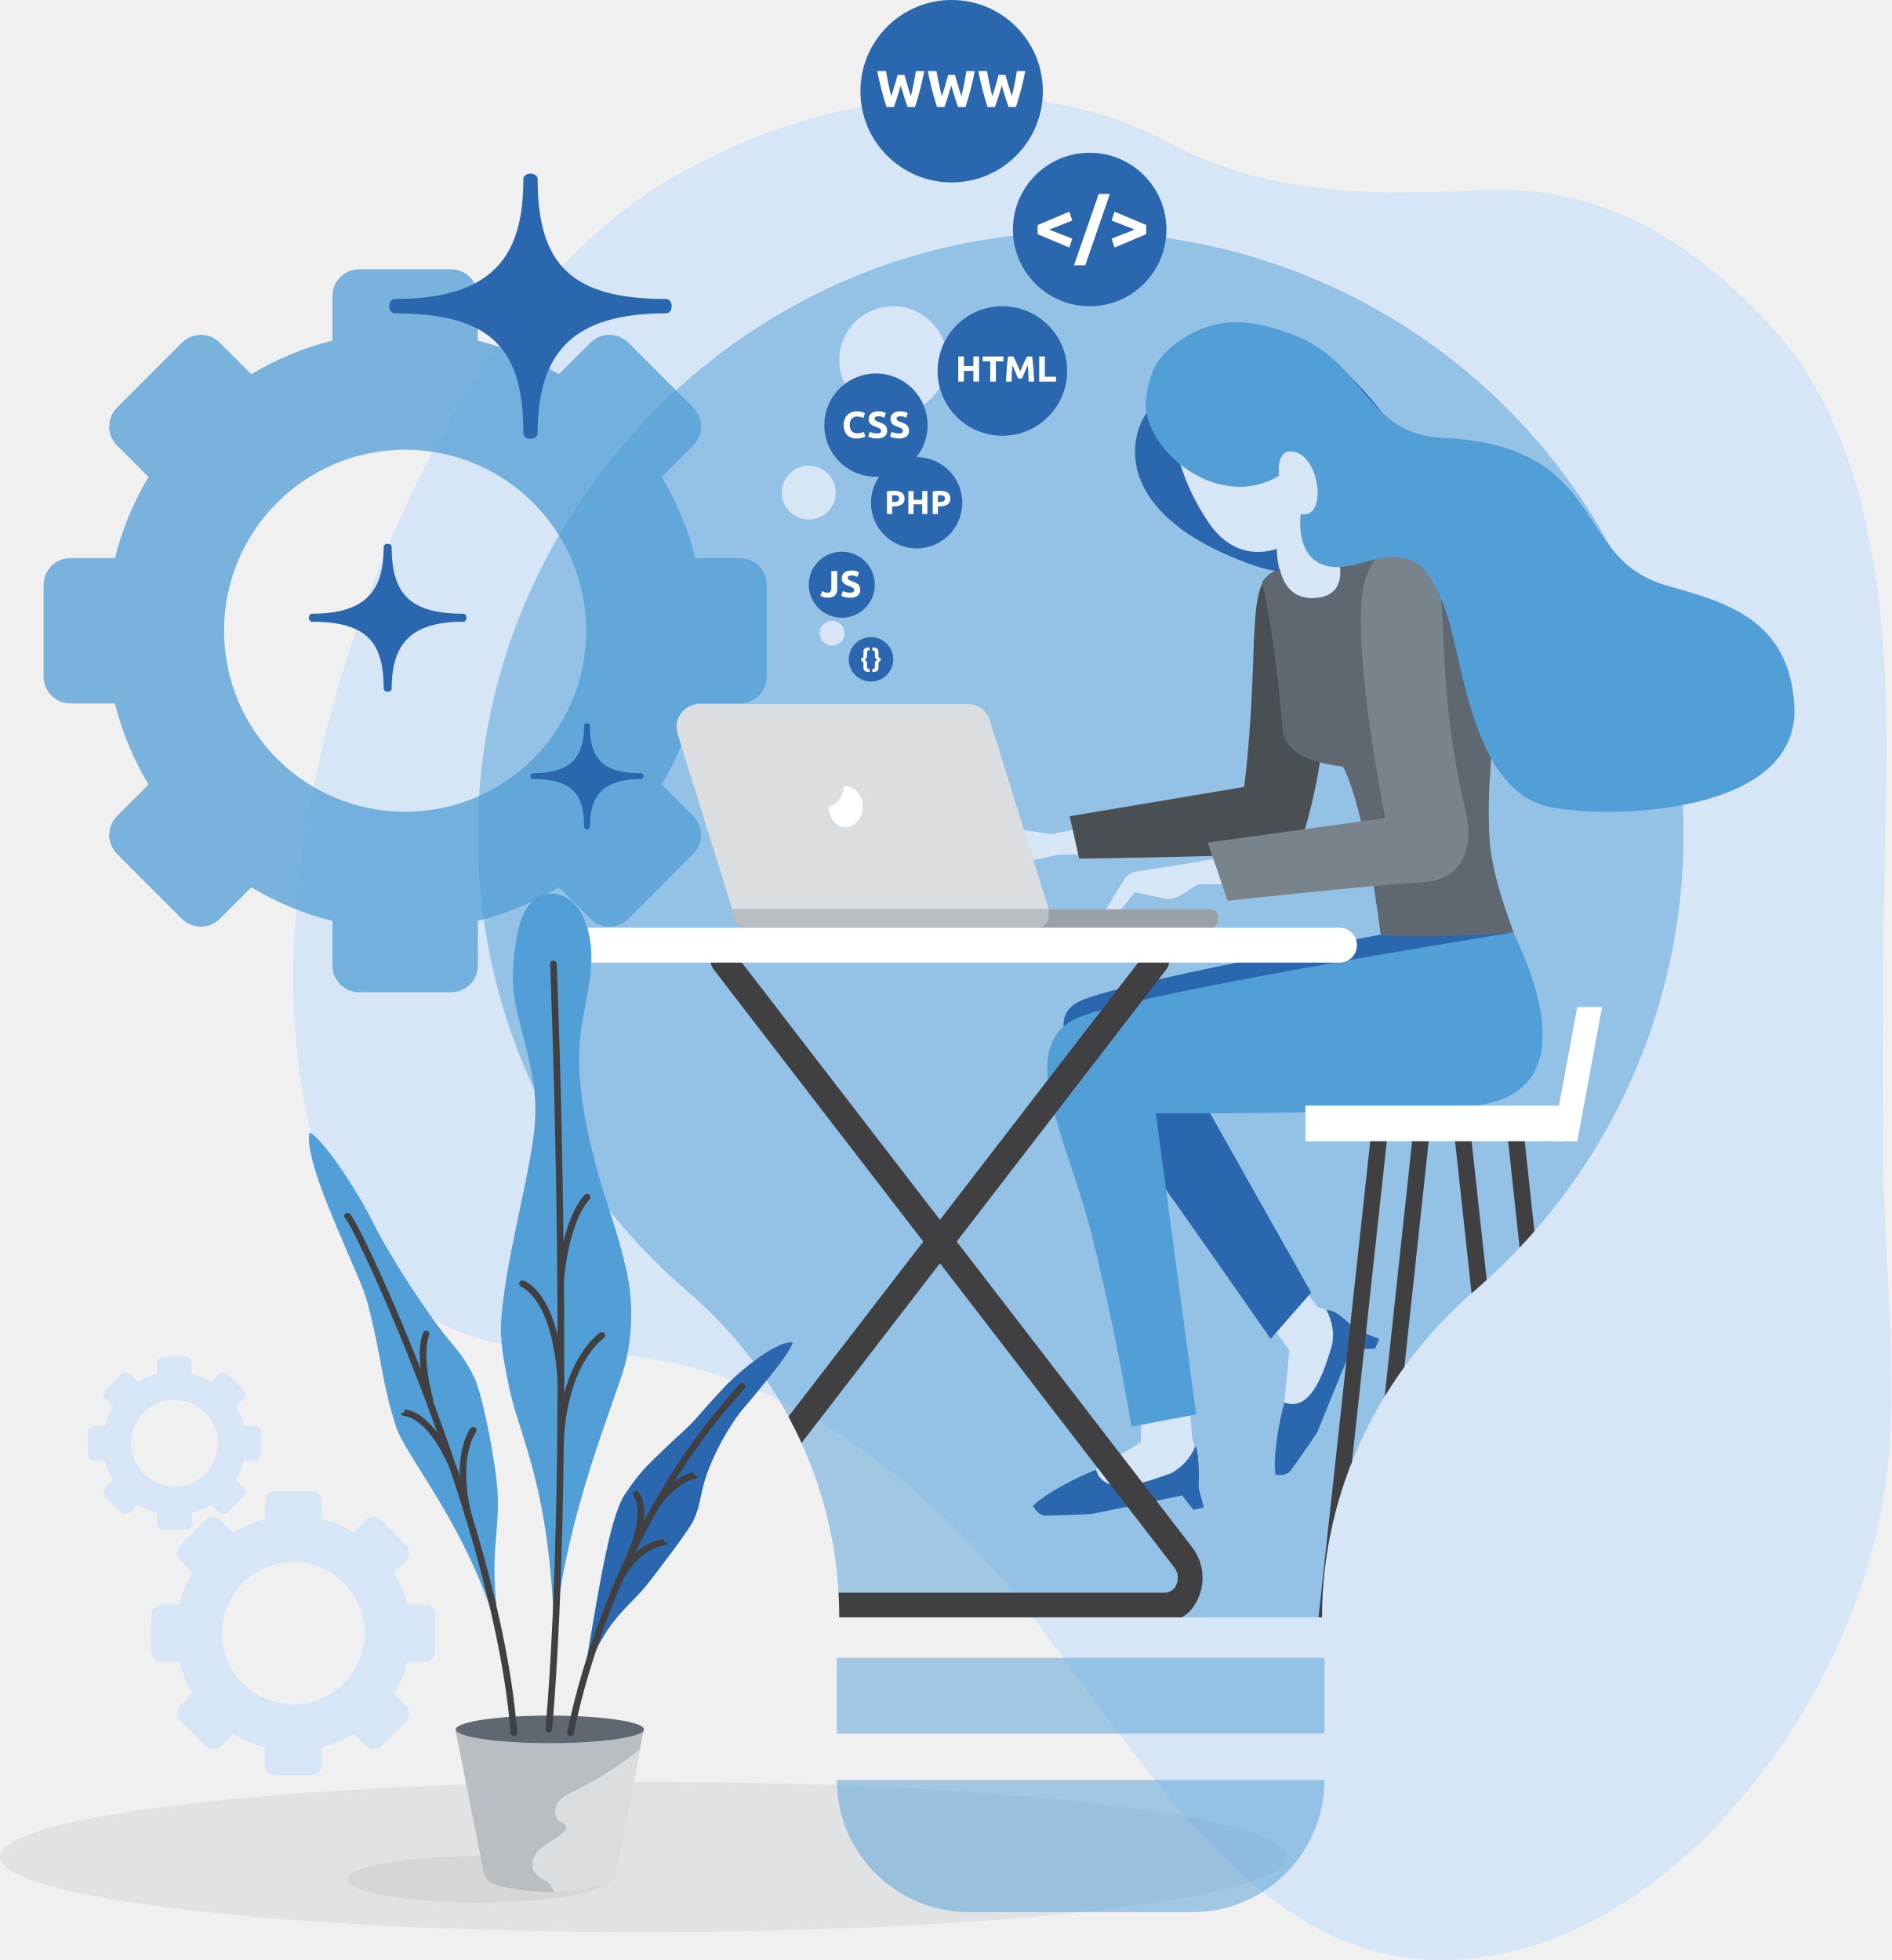
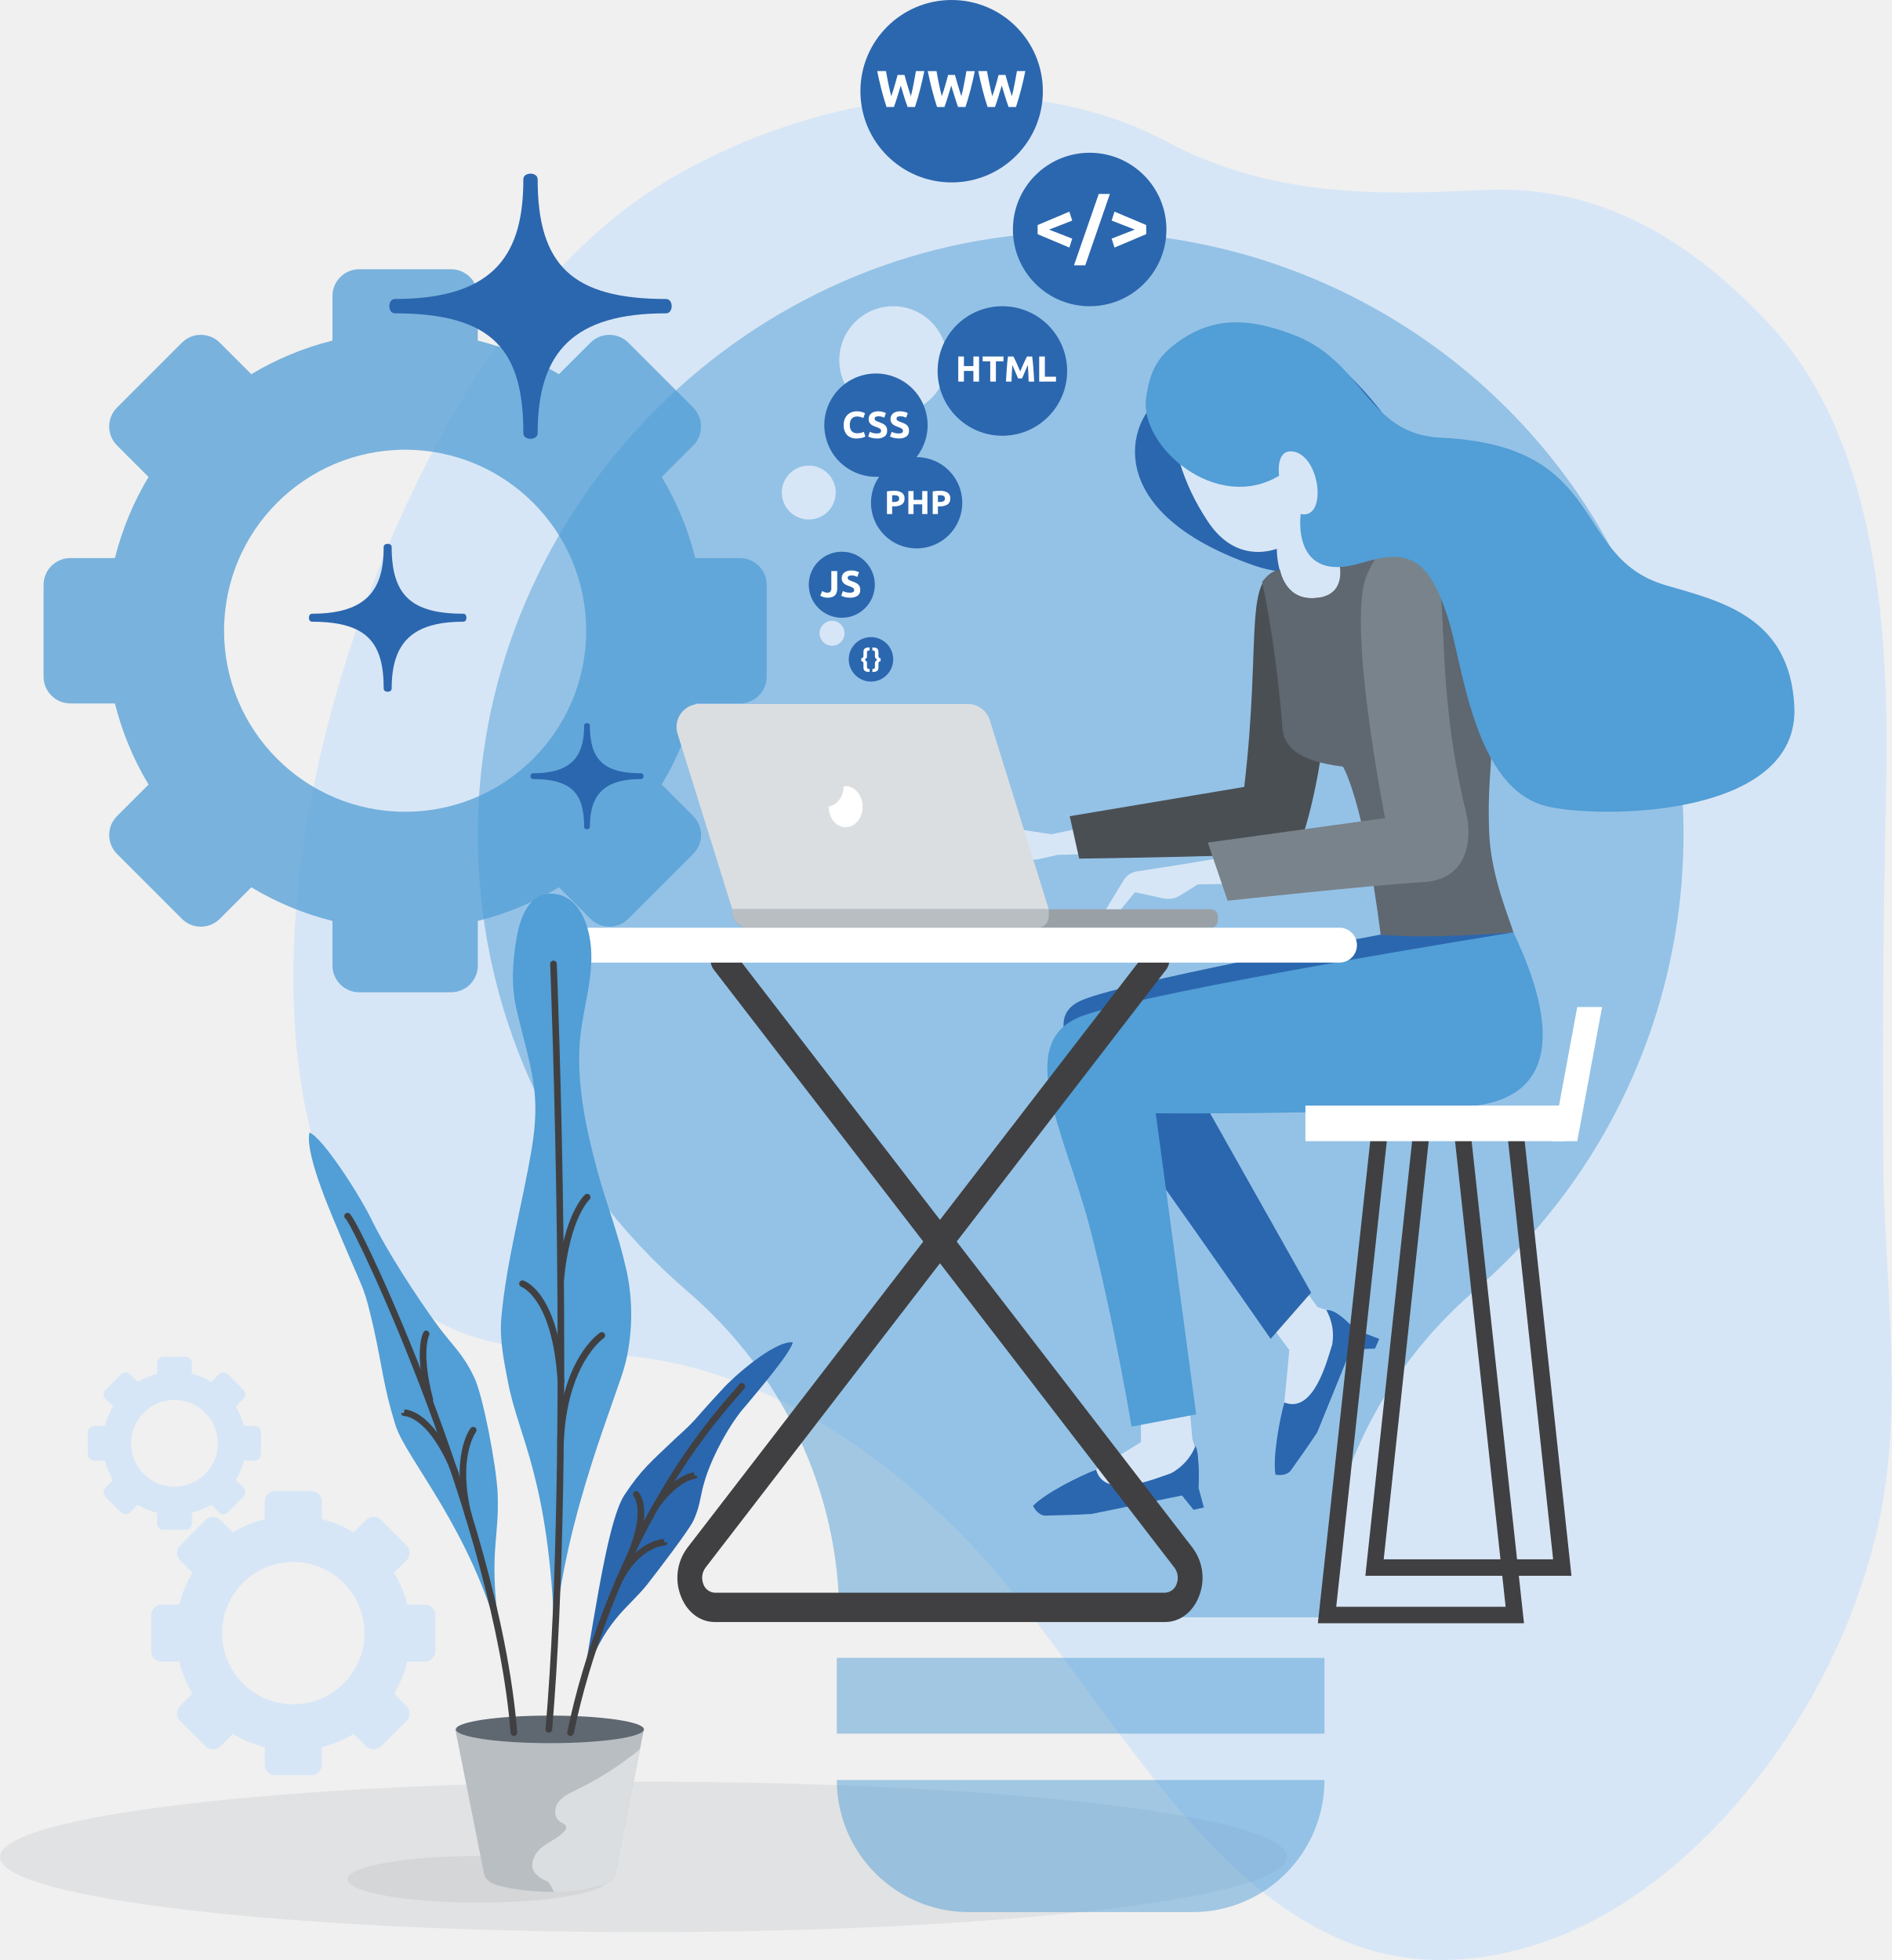
<svg xmlns="http://www.w3.org/2000/svg" viewBox="0 0 487.14 504.796" width="100%">
  <defs>
-     <clipPath id="a">
+     <clipPath id="about-us-cp">
      <path data-name="Path 413" d="M543.722 369.166c-24.575 21.209-39.255 51.629-39.255 84.093H380.155v-.008c0-32.357-14.5-62.8-39.031-83.892a154.731 154.731 0 01-54.043-119.949c1.17-81.008 66.937-149.045 147.868-152.783a155.193 155.193 0 01108.773 272.54zM505.106 463.7H379.515v19.511h125.591zm0 31.452H379.515a34.037 34.037 0 0034.037 34.037h57.518a34.037 34.037 0 0034.036-34.036z" transform="translate(-287.064 -96.457)" fill="#529ed6" opacity=".5" />
    </clipPath>
  </defs>
  <g data-name="Group 805" transform="translate(-147.975 -28.93)">
    <g data-name="Group 758">
      <path data-name="Path 388" d="M632.976 328.514q-.376-48.11.726-96.476.029-1.281.052-2.563c.513-28.657-1.373-57.66-9.858-82.11-4.628-13.333-11.217-25.313-20.451-35.146-22.948-24.434-46.466-35.788-73.926-34.346-27.588 1.448-54.9 1.522-80.915-12.392-38.15-20.4-91.207-13.085-130.082 10.75-33.751 20.694-58.161 61.554-73.471 100.369-16.28 41.268-28.451 96.99-17.149 143.406 5.128 21.061 17.162 41.887 35.41 50.615 15.489 7.407 33.46 5.682 50.376 8.006 29.648 4.074 56.258 20.791 79.014 42.655 34.87 33.5 59.74 92.261 104.062 108.545 16.854 6.193 36.4 4.984 55.7-3.444 36.48-15.933 70.514-60.208 79.915-108.127 5.662-28.891.821-61.145.597-89.742z" fill="#d7e6f6" />
    </g>
    <path data-name="Path 389" d="M338.515 172.664h-11.478a76.552 76.552 0 00-8.657-20.893l8.117-8.117a6.9 6.9 0 000-9.755l-16.713-16.713a6.9 6.9 0 00-9.754 0l-8.118 8.117a76.553 76.553 0 00-20.893-8.657v-11.477a6.9 6.9 0 00-6.9-6.9h-23.632a6.9 6.9 0 00-6.9 6.9v11.477a76.553 76.553 0 00-20.893 8.657l-8.118-8.117a6.9 6.9 0 00-9.754 0l-16.711 16.712a6.9 6.9 0 000 9.755l8.118 8.117a76.553 76.553 0 00-8.657 20.893h-11.478a6.9 6.9 0 00-6.9 6.9v23.636a6.9 6.9 0 006.9 6.9h11.478a76.559 76.559 0 008.657 20.893l-8.118 8.118a6.9 6.9 0 000 9.754l16.713 16.714a6.9 6.9 0 009.754 0l8.118-8.118a76.554 76.554 0 0020.893 8.657v11.478a6.9 6.9 0 006.9 6.9h23.636a6.9 6.9 0 006.9-6.9v-11.483a76.554 76.554 0 0020.893-8.657l8.118 8.118a6.9 6.9 0 009.754 0l16.708-16.715a6.9 6.9 0 000-9.754l-8.117-8.118a76.557 76.557 0 008.657-20.893h11.477a6.9 6.9 0 006.9-6.9v-23.635a6.9 6.9 0 00-6.9-6.894zm-86.211 65.339a46.624 46.624 0 1146.625-46.624 46.624 46.624 0 01-46.625 46.624z" fill="#529ed6" opacity=".75" />
    <g data-name="Group 759" fill="#d7e6f6">
      <path data-name="Path 390" d="M257.378 442.189h-4.511a30.1 30.1 0 00-3.4-8.21l3.19-3.191a2.71 2.71 0 000-3.833l-6.568-6.568a2.711 2.711 0 00-3.833 0l-3.191 3.191a30.076 30.076 0 00-8.21-3.4v-4.511a2.711 2.711 0 00-2.711-2.711h-9.291a2.711 2.711 0 00-2.711 2.711v4.511a30.076 30.076 0 00-8.21 3.4l-3.191-3.191a2.711 2.711 0 00-3.833 0l-6.568 6.568a2.71 2.71 0 000 3.833l3.19 3.191a30.1 30.1 0 00-3.4 8.21h-4.511a2.711 2.711 0 00-2.711 2.711v9.289a2.711 2.711 0 002.711 2.711h4.511a30.1 30.1 0 003.4 8.21l-3.19 3.191a2.71 2.71 0 000 3.833l6.568 6.568a2.71 2.71 0 003.833 0l3.191-3.19a30.105 30.105 0 008.21 3.4v4.51a2.711 2.711 0 002.711 2.711h9.289a2.711 2.711 0 002.711-2.711v-4.511a30.105 30.105 0 008.21-3.4l3.191 3.19a2.71 2.71 0 003.833 0l6.568-6.568a2.71 2.71 0 000-3.833l-3.19-3.191a30.1 30.1 0 003.4-8.21h4.511a2.711 2.711 0 002.711-2.711v-9.289a2.711 2.711 0 00-2.709-2.71zm-33.881 25.678a18.323 18.323 0 1118.326-18.323 18.323 18.323 0 01-18.326 18.323z" />
      <path data-name="Path 391" d="M213.549 396.167H210.8a18.36 18.36 0 00-2.074-5l1.944-1.944a1.652 1.652 0 000-2.336l-4-4a1.652 1.652 0 00-2.336 0l-1.944 1.944a18.371 18.371 0 00-5-2.074v-2.749a1.652 1.652 0 00-1.653-1.652h-5.661a1.653 1.653 0 00-1.652 1.652v2.749a18.354 18.354 0 00-5 2.074l-1.944-1.944a1.652 1.652 0 00-2.336 0l-4 4a1.651 1.651 0 000 2.336l1.944 1.944a18.3 18.3 0 00-2.074 5h-2.749a1.652 1.652 0 00-1.652 1.652v5.662a1.652 1.652 0 001.652 1.652h2.749a18.3 18.3 0 002.074 5l-1.944 1.944a1.651 1.651 0 000 2.336l4 4a1.653 1.653 0 002.336 0l1.944-1.944a18.326 18.326 0 005 2.074v2.749a1.653 1.653 0 001.652 1.652h5.661a1.652 1.652 0 001.653-1.652v-2.749a18.343 18.343 0 005-2.074l1.944 1.944a1.653 1.653 0 002.336 0l4-4a1.653 1.653 0 000-2.336l-1.944-1.944a18.36 18.36 0 002.074-5h2.749a1.653 1.653 0 001.653-1.652v-5.662a1.653 1.653 0 00-1.653-1.652zm-20.648 15.65a11.167 11.167 0 1111.167-11.168 11.168 11.168 0 01-11.163 11.169z" />
    </g>
    <ellipse data-name="Ellipse 47" cx="165.719" cy="19.37" rx="165.719" ry="19.37" transform="translate(147.975 487.802)" fill="#5f6771" opacity=".1" />
    <g data-name="Group 761">
      <path data-name="Path 392" d="M527.677 361.376c-24.575 21.209-39.255 51.629-39.255 84.093H364.11v-.008c0-32.357-14.5-62.8-39.031-83.892a154.731 154.731 0 01-54.043-119.949c1.17-81.008 66.937-149.045 147.868-152.783a155.193 155.193 0 01108.773 272.54zm-38.616 94.534H363.47v19.511h125.591zm0 31.452H363.47a34.037 34.037 0 0034.037 34.037h57.518a34.037 34.037 0 0034.036-34.036z" fill="#529ed6" opacity=".5" />
-       <g data-name="Group 760" transform="translate(271.019 88.667)" clip-path="url(#a)">
+       <g data-name="Group 760" transform="translate(271.019 88.667)" clipPath="url(#about-us-cp)">
        <path data-name="Path 393" d="M208.979 266.804l7.24 10.065 4.556 1.6c1.694.6 3.937 3.284 3.324 4.972-3.14 8.653-13.416 32.053-16.019 35.426 0 0-3.471-2.89-2.209-5.833s3.1-25.1 3.1-25.1l-6.908-9.284z" fill="#d7e6f6" />
        <path data-name="Path 394" d="M225.871 282.674s-4.592-5.377-7.343-4.991a13.437 13.437 0 011.5 8.873c-1.363 4.2-4.746 17.889-12.327 14.911-1.3 4.695-3.017 14.106-2.289 18.591 0 0 2.429.562 3.83-.918 0 0 5.164-7.2 6.911-9.95l8.69-21.377 6.2-.214 1.1-2.492z" fill="#2b67af" />
        <path data-name="Path 395" d="M232.505 180.97s-68.776 12.619-77.741 17.257-1.386 15.523 10.72 32.047 38.689 54.813 38.689 54.813l10.426-11.915-29.849-52.993s71.667 1.453 78.728-6.892 6.827-19.579 3.209-32.886z" fill="#2b67af" />
        <path data-name="Path 396" d="M177.557 42.649c-6.809-.159-22.67 27.681 22.6 43.344 15.456 5.349 45-1.225 51.095-9.309 0 0-24.5-53.31-50.528-50.718-21.732 2.164-23.167 16.683-23.167 16.683z" fill="#2b67af" />
        <path data-name="Path 397" d="M123.886 159.632l10.268-6.6 13.511 2.094 46.107-9.549 1.559 13.512-46.012 1.349-4.929 1.11a6.078 6.078 0 01-4.229-.584l-6.155-3.332-9.045 5.208z" fill="#d7e6f6" />
        <path data-name="Path 398" d="M207.345 86.823c-10.6 1.369-5.378 17.156-9.974 56.108l-44.938 7.544 2.434 10.922s48.709-.594 56.138-1.821c8.153-20.181 14.253-75.066-3.66-72.753z" fill="#4a4f54" />
        <path data-name="Path 399" d="M227.057 84.694c-4.739 4.411-3.976 9.828-10.868 9.542-10.75 1.506-10.411-12.627-10.411-12.627-4.135 1.369-11.732 2.049-17.78-7.051-6.883-10.357-8.794-19.61-9.813-28.383-.654-5.628 1.723-9.265 11.223-11.894s16.539.223 24.311 10.337c6.361 8.3 7.453 27.8 7.453 27.8 1.676 3.576 5.885 12.276 5.885 12.276z" fill="#d7e6f6" />
        <path data-name="Path 400" d="M266.687 180.402s-22.425 1.844-34.182.569c-4.476-35.126-9.723-43.264-9.723-43.264-12.09-1.5-15.662-5.382-15.657-11.2-2.028-23.472-5.157-36.327-5.157-36.327a7.618 7.618 0 014.619-3.174s1.172 8.222 9.608 7.227c9.1-1.074 4.981-11.478 4.981-11.478 4.862-3.187 10.032-3.429 15.387-2.227s9.972 4.66 13.65 8.736c8.656 9.592 9.056 19.72 10.465 32.564s-.908 17.734-.2 33.375c.505 11.078 5.501 22.463 6.209 25.199z" fill="#5f6771" />
        <path data-name="Path 401" d="M160.55 176.468l5.978-9.842a4.912 4.912 0 013.192-1.931l12.143-1.89 50.7-8.548.545 13-47.705.77-4.487 2.837a5.858 5.858 0 01-4.4.765l-7.289-1.578-7.1 8.646z" fill="#d7e6f6" />
        <path data-name="Path 402" d="M228.954 88.344c2.053-4.671 4.058-7.925 9.667-7.723 15.7.567 4.908 23.869 15.953 69.23 1.119 4.6 1.754 16.89-11.258 17.622s-50.23 4.771-50.23 4.771l-5.088-14.974 45.64-6.315s-10-50.517-4.684-62.611z" fill="#79838b" />
        <path data-name="Path 403" d="M147.032 174.454h-81.49l-14.1-45.218a5.9 5.9 0 015.629-7.653h69.135a5.9 5.9 0 015.629 4.141z" fill="#dbdee0" />
        <path data-name="Rectangle 267" d="M65.542 174.454h123.222a1.827 1.827 0 011.827 1.827v1.089a1.827 1.827 0 01-1.827 1.827H69.557a4.015 4.015 0 01-4.015-4.014v-.729z" fill="#99a0a6" />
        <path data-name="Rectangle 268" d="M65.542 174.454h81.489v1.908a2.835 2.835 0 01-2.835 2.835H69.642a4.1 4.1 0 01-4.1-4.095v-.648z" fill="#b9bec3" />
        <path data-name="Path 404" d="M94.729 142.731a3.578 3.578 0 00-.526.065c-.027 2.674-1.693 4.847-3.838 5.163 0 .022-.005.042-.005.065 0 2.923 1.956 5.292 4.369 5.292s4.369-2.369 4.369-5.292-1.955-5.293-4.369-5.293z" fill="#fff" />
        <path data-name="Path 405" d="M183.078 300.32l.925 10.5 1.453 4.605c.54 1.713-.264 5.119-1.982 5.642-8.8 2.681-33.691 8.5-37.951 8.447 0 0 .229-4.512 3.34-5.268s21.937-12.588 21.937-12.588l-.081-8.89z" fill="#d7e6f6" />
        <path data-name="Path 406" d="M185.623 323.501s.416-8.582-.8-10.827a13.881 13.881 0 01-6.276 7.013c-4.176 1.428-17.158 6.939-19.325-.911-4.535 1.779-13.094 6.052-16.245 9.326 0 0 1.008 2.281 3.033 2.512 0 0 8.86-.192 12.107-.444l23.224-4.75 2.986 3.706 2.654-.616z" fill="#2b67af" />
        <path data-name="Path 407" d="M266.687 180.401c6.122 12.826 18.18 43.07-12.578 44.879-35.41 2.081-79.518 1.714-79.518 1.714l10.412 77.541-16.652 3.158s-4.477-27.137-10.74-51.275-20.159-47.92-1.8-54.556 110.876-21.461 110.876-21.461z" fill="#529ed6" />
        <path data-name="Path 408" d="M177.003 358.015H61.033c-3.864 0-7.232-2.606-8.792-6.8a12.9 12.9 0 011.7-12.287l60.771-78.9-53.95-70.047a4.285 4.285 0 01.2-5.332 2.844 2.844 0 014.494.242l53.562 69.543 53.561-69.543a2.845 2.845 0 014.494-.242 4.285 4.285 0 01.2 5.332l-53.95 70.047 60.771 78.9a12.9 12.9 0 011.7 12.286c-1.561 4.194-4.928 6.801-8.791 6.801zm-57.986-92.4l-60.384 78.4a4.362 4.362 0 00-.575 4.151 3.291 3.291 0 002.971 2.3h115.974a3.292 3.292 0 002.972-2.3 4.362 4.362 0 00-.575-4.151z" fill="#404042" />
        <path data-name="Path 409" d="M221.905 188.175H16.126a4.49 4.49 0 01-4.491-4.49 4.491 4.491 0 014.491-4.49h205.779a4.491 4.491 0 014.491 4.49 4.491 4.491 0 01-4.491 4.49z" fill="#fff" />
        <path data-name="Path 410" d="M281.638 346.104h-53.073l12.171-113.14 4.216.454-11.666 108.446h43.631L265.29 233.781l4.216-.454z" fill="#404042" />
        <path data-name="Path 411" d="M269.415 358.329h-53.08l14.242-131.107h24.6zm-48.353-4.241h43.625l-13.319-122.625h-16.985z" fill="#404042" />
        <path data-name="Rectangle 269" fill="#fff" d="M213.13 225.008h66.762v9.166H213.13z" />
        <path data-name="Path 412" d="M283.132 234.174h-6.393l6.393-34.559h6.393z" fill="#fff" />
      </g>
    </g>
    <g data-name="Group 762">
      <path data-name="Path 414" d="M498.634 173.91c-18.352 5.6-15.7-12.6-15.7-12.6 6.968 1.539 5.062-15.157-2.044-16.1-4.528-.6-3.522 6.245-3.522 6.245-16.147 9.755-36.085-7.651-34.241-20.095 1-6.721 2.655-11.131 10.439-15.832 9.55-5.766 18.991-3.6 27.549-.343 18.407 7 18.713 25.581 37.894 26.467 43.521 2.011 33.4 30.824 57.885 37.993 14.076 4.121 32.026 8.009 33.163 31.236 1.379 28.169-48.212 29.037-63.191 25.839-19.495-4.163-22.083-36.724-26.121-48.991-4.985-15.127-9.956-17.524-22.111-13.819z" fill="#529ed6" />
    </g>
    <g data-name="Group 766">
      <g data-name="Group 763">
        <path data-name="Path 415" d="M313.12 229.569c-9.49 0-13.241 3.921-13.241 12.357 0 .775-1.476.775-1.476 0 0-8.436-3-12.357-13.241-12.357-.765 0-.765-1.478 0-1.478 10.556 0 13.24-4.887 13.24-12.342 0-.776 1.476-.776 1.476 0 0 8.879 3.593 12.342 13.24 12.342.767 0 .767 1.478.002 1.478z" fill="#2b67af" />
      </g>
      <g data-name="Group 764">
        <path data-name="Path 416" d="M267.297 189.054c-13.228 0-18.458 5.465-18.458 17.224 0 1.081-2.056 1.081-2.056 0 0-11.759-4.184-17.224-18.458-17.224-1.067 0-1.067-2.061 0-2.061 14.713 0 18.457-6.812 18.457-17.2 0-1.081 2.056-1.081 2.056 0 0 12.377 5.009 17.2 18.457 17.2 1.068 0 1.068 2.061.002 2.061z" fill="#2b67af" />
      </g>
      <g data-name="Group 765">
        <path data-name="Path 417" d="M319.51 109.628c-23.707 0-33.079 9.794-33.079 30.868 0 1.937-3.685 1.937-3.685 0 0-21.074-7.5-30.868-33.079-30.868-1.913 0-1.912-3.693 0-3.693 26.369 0 33.078-12.208 33.078-30.832 0-1.937 3.685-1.937 3.685 0 0 22.182 8.976 30.832 33.078 30.832 1.913 0 1.918 3.693.002 3.693z" fill="#2b67af" />
      </g>
    </g>
    <g data-name="Group 767">
      <path data-name="Path 418" d="M304.708 512.939c0 3.32-15.049 6.011-33.613 6.011s-33.614-2.691-33.614-6.011 15.049-6.01 33.614-6.01 33.613 2.691 33.613 6.01z" fill="#5f6771" opacity=".1" />
    </g>
    <g data-name="Group 771">
      <g data-name="Group 768">
        <path data-name="Path 419" d="M302.504 514.599c-7.151 2.166-18.222 2.013-25.988 0-1.84-.478-3.539-1.343-3.91-3.208l-7.388-37.065h48.585l-7.392 37.066c-.369 1.864-2.088 2.656-3.907 3.207z" fill="#b9bec3" />
      </g>
      <g data-name="Group 769">
        <ellipse data-name="Ellipse 48" cx="24.217" cy="3.549" rx="24.217" ry="3.549" fill="#5f6771" transform="translate(265.368 470.778)" />
      </g>
      <g data-name="Group 770">
        <path data-name="Path 420" d="M312.79 479.404a83.185 83.185 0 01-16.521 10.579c-1.673.809-3.45 1.624-4.537 3.131s-1.127 3.95.432 4.962c.658.428 1.639.738 1.637 1.522a1.47 1.47 0 01-.448.915c-1.643 1.877-4.129 2.773-6.043 4.373s-3.148 4.681-1.461 6.519a7.343 7.343 0 002.745 1.925c1.374.523 1.676 2.831 2.215 2.831a38.08 38.08 0 0011.694-1.561 3.987 3.987 0 003.91-3.208z" fill="#dbdee0" />
      </g>
    </g>
    <g data-name="Group 772">
      <path data-name="Path 421" d="M281.122 289.513c-1.556-6.413-1.226-12.312-.153-18.822s3.942-12.648 10.43-11.44c6.209 1.156 8.445 8.71 8.8 14.158.495 7.557-1.934 14.817-2.759 22.251-1.249 11.261 1.332 23.57 4.284 34.509 2.368 8.774 5.324 15.869 7.625 26.116a53.847 53.847 0 01-.258 23.53c-2.082 8.559-15.689 39.181-18.332 70.586-1.256-40.165-9.233-51.424-11.886-65.126-1.1-5.656-2.295-11.261-1.785-17 1.3-14.629 5.355-28.86 7.792-43.344s-.077-20.256-3.758-35.418z" fill="#529ed6" />
    </g>
    <g data-name="Group 777">
      <g data-name="Group 773">
        <path data-name="Path 422" d="M289.312 475.177a.7.7 0 01-.074 0 .851.851 0 01-.775-.922c6.2-72.11 1.242-195.788 1.192-197.03a.851.851 0 01.816-.885.86.86 0 01.886.816c.05 1.242 5.012 125.029-1.2 197.245a.851.851 0 01-.845.776z" fill="#404042" />
      </g>
      <g data-name="Group 774">
        <path data-name="Path 423" d="M292.313 401.093h-.039a.852.852 0 01-.813-.889c.952-21.2 10.635-27.78 11.046-28.05a.852.852 0 01.936 1.423c-.094.063-9.371 6.455-10.28 26.7a.851.851 0 01-.85.816z" fill="#404042" />
      </g>
      <g data-name="Group 775">
        <path data-name="Path 424" d="M292.441 385.727a.852.852 0 01-.849-.8c-1.274-21.522-9.26-24.543-9.341-24.571a.856.856 0 01-.533-1.077.845.845 0 011.065-.541c.372.119 9.156 3.213 10.509 26.09a.851.851 0 01-.8.9z" fill="#404042" />
      </g>
      <g data-name="Group 776">
        <path data-name="Path 425" d="M292.364 359.276h-.082a.852.852 0 01-.766-.93c1.6-16.69 6.893-21.533 7.117-21.731a.852.852 0 011.131 1.274c-.073.066-5.029 4.76-6.552 20.621a.851.851 0 01-.848.766z" fill="#404042" />
      </g>
    </g>
    <g data-name="Group 778">
      <path data-name="Path 426" d="M236.28 348.719c-1.87-4.629-9.924-22.14-8.612-28.116 3.464 1.381 13.107 16.322 16.275 23.014 3.851 7.78 11.358 19.328 16.506 26.4 4.136 5.662 6.485 7.15 9.582 13.515 2.285 4.516 5.84 23.27 6.093 30.014.542 12.593-2.721 15.088.96 38.868-7.857-29.906-24.6-47.718-27.312-56.578-3.11-10.105-3.2-14.21-5.6-25.014-2.527-10.768-1.976-8.044-7.892-22.103z" fill="#529ed6" />
    </g>
    <g data-name="Group 783">
      <g data-name="Group 779">
        <path data-name="Path 427" d="M280.314 476.029a.851.851 0 01-.848-.784c-4.227-53.589-39.167-128.229-42.418-132.365a.853.853 0 01-.127-1.374.92.92 0 01.916-.15c1.436.584 11.746 22.4 20.788 46.161 8.993 23.633 20.2 58.015 22.539 87.593a.853.853 0 01-.782.916zm-42.275-133.238a.885.885 0 01-.127.091.847.847 0 00.127-.091zm0 0z" fill="#404042" />
      </g>
      <g data-name="Group 780">
        <path data-name="Path 428" d="M268.728 420.604a.852.852 0 01-.824-.638c-3.953-15.227.716-22.927 1.487-23.415a.851.851 0 011.112 1.261c-.225.314-4.781 6.965-.95 21.726a.851.851 0 01-.611 1.038.809.809 0 01-.214.028z" fill="#404042" />
      </g>
      <g data-name="Group 781">
        <path data-name="Path 429" d="M265.306 409.378a.852.852 0 01-.793-.538c-5.756-14.52-11.8-15.187-12.468-15.216a.879.879 0 01-.827-.705l.839-.148.052-.849c1.285.054 7.964 1.093 13.988 16.291a.85.85 0 01-.791 1.165z" fill="#404042" />
      </g>
      <g data-name="Group 782">
        <path data-name="Path 430" d="M258.678 390.31a.851.851 0 01-.823-.635c-3.207-12.151-1.261-17.674-.475-17.989a.852.852 0 011.064 1.2c-.121.278-1.977 4.855 1.058 16.355a.852.852 0 01-.606 1.041.888.888 0 01-.218.028z" fill="#404042" />
      </g>
    </g>
    <g data-name="Group 790">
      <g data-name="Group 784">
        <path data-name="Path 431" d="M333.974 386.762c2.423-2.814 13.314-12.591 18.161-12.116-.566 2.735-8.838 12.365-12.121 16.348-4.142 4.559-8.662 13.155-10.424 18.865-1.446 4.58-1.127 6.53-3.056 10.747-1.47 2.887-9.072 12.781-11.887 16.4-5.26 6.573-11.039 8.956-16.607 25.349 3.716-21.413 6.709-42.265 10.784-48.461 4.46-6.739 7.029-8.653 13.011-14.413 6.177-5.568 4.342-4.37 12.139-12.719z" fill="#2b67af" />
      </g>
      <g data-name="Group 789">
        <g data-name="Group 785">
          <path data-name="Path 432" d="M294.9 476.03a.865.865 0 01-.17-.017.853.853 0 01-.666-1c4.116-20.288 13.068-43.584 23.362-60.8a164.64 164.64 0 0119.632-27.229c.5-.568.969-1.108 1.138-1.325a.855.855 0 011.021-.511.868.868 0 01.6.583c.155.517.124.551-1.472 2.375a162.977 162.977 0 00-19.443 26.966c-10.211 17.074-19.083 40.164-23.163 60.276a.852.852 0 01-.839.682z" fill="#404042" />
        </g>
        <g data-name="Group 786">
          <path data-name="Path 433" d="M307.078 437.429a.852.852 0 01-.766-1.223c4.774-9.867 11.353-10.823 12.623-10.914l.088.847.852.03a.881.881 0 01-.817.823c-.679.048-6.753.741-11.211 9.957a.853.853 0 01-.769.48z" fill="#404042" />
        </g>
        <g data-name="Group 787">
          <path data-name="Path 434" d="M310.525 429.839a.84.84 0 01-.325-.065.851.851 0 01-.462-1.112c4.207-10.187 1.708-13.973 1.513-14.242a.852.852 0 01.924-1.4c.05.021 4.362 3.641-.863 16.292a.851.851 0 01-.787.527z" fill="#404042" />
        </g>
        <g data-name="Group 788">
          <path data-name="Path 435" d="M317.232 417.142a.852.852 0 01-.679-1.367c4.946-6.519 8.991-7.507 10.112-7.655l.16.837.835.165a.919.919 0 01-.772.687c-.681.088-4.314.847-8.977 6.995a.853.853 0 01-.679.338z" fill="#404042" />
        </g>
      </g>
    </g>
    <g data-name="Group 792" transform="translate(408.824 68.273)">
      <circle data-name="Ellipse 49" cx="19.763" cy="19.763" r="19.763" fill="#2b67af" />
      <g data-name="Group 791" fill="#fff">
        <path data-name="Path 436" d="M6.364 18.619l8.166-3.45.74 2.3-5.961 2.324 5.961 2.326-.74 2.3-8.162-3.449z" />
        <path data-name="Path 437" d="M18.626 28.987h-2.9l6.375-18.374h2.865z" />
        <path data-name="Path 438" d="M34.323 20.963l-8.163 3.449-.74-2.3 5.961-2.326-5.961-2.324.74-2.3 8.163 3.457z" />
      </g>
    </g>
    <circle data-name="Ellipse 50" cx="23.491" cy="23.491" r="23.491" transform="translate(369.551 28.93)" fill="#2b67af" />
    <g data-name="Group 793" fill="#fff">
      <path data-name="Path 439" d="M380.89 48.232q.159.547.352 1.234t.413 1.421q.22.734.447 1.467t.439 1.358q.175-.681.356-1.481t.341-1.654q.161-.853.315-1.7t.288-1.634h2.161q-.468 2.322-1.08 4.709t-1.322 4.536h-1.9q-.467-1.281-.906-2.688t-.865-2.821q-.427 1.415-.855 2.821t-.9 2.688h-1.9q-.711-2.147-1.32-4.536t-1.078-4.709h2.254q.134.787.3 1.634t.335 1.7q.174.853.355 1.654t.368 1.481q.242-.654.468-1.388t.441-1.467q.215-.734.4-1.415t.327-1.214z" />
      <path data-name="Path 440" d="M393.895 48.232q.159.547.352 1.234t.413 1.421q.22.734.447 1.467t.438 1.358q.175-.681.356-1.481t.341-1.654q.161-.853.316-1.7t.287-1.632h2.161q-.468 2.322-1.079 4.709t-1.323 4.536h-1.9q-.467-1.281-.9-2.688t-.866-2.821q-.427 1.415-.855 2.821t-.894 2.688h-1.9q-.711-2.147-1.32-4.536t-1.078-4.709h2.254c.09.525.188 1.07.3 1.634s.219 1.132.335 1.7.234 1.121.355 1.654.244 1.027.368 1.481q.242-.654.469-1.388t.441-1.467q.214-.734.395-1.415t.327-1.214z" />
      <path data-name="Path 441" d="M406.901 48.232q.159.547.353 1.234t.412 1.421q.22.734.447 1.467t.436 1.358q.175-.681.357-1.481t.341-1.654q.161-.853.316-1.7t.288-1.634h2.161q-.468 2.322-1.079 4.709t-1.322 4.536h-1.9q-.466-1.281-.9-2.688t-.866-2.821q-.427 1.415-.855 2.821t-.894 2.688h-1.9q-.711-2.147-1.32-4.536t-1.078-4.709h2.254c.09.525.188 1.07.3 1.634s.219 1.132.335 1.7.234 1.121.355 1.654.244 1.027.368 1.481q.242-.654.469-1.388t.441-1.467q.214-.734.395-1.415t.327-1.214z" />
    </g>
    <g data-name="Group 794" transform="translate(349.31 102.098)" fill="#d7e6f6">
      <circle data-name="Ellipse 51" cx="13.882" cy="13.882" r="13.882" transform="rotate(-40.914 28.924 -3.1113)" />
      <circle data-name="Ellipse 52" cx="6.941" cy="6.941" r="6.941" transform="translate(0 46.752)" />
      <path data-name="Path 442" d="M16.148 89.926a3.208 3.208 0 10-3.209 3.209 3.208 3.208 0 003.209-3.209z" />
    </g>
    <g data-name="Group 796" transform="translate(389.43 107.799)">
      <circle data-name="Ellipse 53" cx="16.678" cy="16.678" r="16.678" fill="#2b67af" />
      <g data-name="Group 795" fill="#fff">
        <path data-name="Path 443" d="M9.216 12.944h1.455v6.463H9.216v-2.742H6.773v2.742H5.319v-6.463h1.454v2.472h2.443z" />
        <path data-name="Path 444" d="M16.957 12.944v1.24h-1.95v5.223h-1.455v-5.223h-1.949v-1.24z" />
        <path data-name="Path 445" d="M19.513 12.944q.169.308.387.76t.459.979q.237.527.471 1.078t.44 1.035q.206-.486.44-1.035t.471-1.078q.239-.527.459-.979t.387-.76h1.324q.094.642.173 1.441t.14 1.66q.06.863.111 1.73t.088 1.632h-1.417q-.029-.942-.075-2.052t-.139-2.238l-.375.868q-.206.475-.407.951t-.388.909q-.187.434-.318.741h-1.016q-.131-.308-.318-.741t-.388-.909q-.2-.476-.407-.951c-.137-.318-.262-.606-.374-.868q-.093 1.129-.14 2.238t-.074 2.052h-1.418q.037-.764.088-1.632t.112-1.73q.061-.863.14-1.66t.173-1.441z" />
        <path data-name="Path 446" d="M30.48 18.157v1.25h-4.318v-6.463h1.455v5.213z" />
      </g>
    </g>
    <g data-name="Group 798" transform="translate(357.414 122.278)">
      <circle data-name="Ellipse 54" cx="13.3" cy="13.3" r="13.3" transform="rotate(-14.07 26.2547 3.228)" fill="#2b67af" />
      <g data-name="Group 797" fill="#fff">
        <path data-name="Path 447" d="M11.174 19.576a3.261 3.261 0 01-2.491-.909 3.626 3.626 0 01-.856-2.584 3.991 3.991 0 01.261-1.485 3.209 3.209 0 01.717-1.1 3.02 3.02 0 011.084-.682 3.93 3.93 0 011.364-.232 4.4 4.4 0 01.774.063 5.229 5.229 0 01.609.145 3.062 3.062 0 01.435.169c.117.058.2.1.251.136l-.434 1.219a3.66 3.66 0 00-.721-.28 3.426 3.426 0 00-.934-.117 2.052 2.052 0 00-.682.117 1.525 1.525 0 00-.59.372 1.849 1.849 0 00-.41.663 2.751 2.751 0 00-.156.986 3.539 3.539 0 00.1.866 1.82 1.82 0 00.329.692 1.58 1.58 0 00.6.46 2.108 2.108 0 00.89.169 4.071 4.071 0 00.59-.038 4.589 4.589 0 00.464-.092 2.368 2.368 0 00.357-.121c.1-.045.2-.088.281-.126l.416 1.209a3.551 3.551 0 01-.9.349 5.274 5.274 0 01-1.348.151z" />
        <path data-name="Path 448" d="M16.38 18.289a2.186 2.186 0 00.527-.053.987.987 0 00.334-.145.488.488 0 00.173-.218.787.787 0 00.049-.28.647.647 0 00-.31-.547 4.409 4.409 0 00-1.064-.47 7.878 7.878 0 01-.658-.266 2.432 2.432 0 01-.59-.377 1.8 1.8 0 01-.425-.552 1.724 1.724 0 01-.165-.788 1.956 1.956 0 01.173-.837 1.8 1.8 0 01.495-.634 2.269 2.269 0 01.774-.4 3.489 3.489 0 011.025-.14 4.188 4.188 0 011.17.145 4.241 4.241 0 01.813.319l-.435 1.19a4.19 4.19 0 00-.625-.257 2.724 2.724 0 00-.827-.111 1.516 1.516 0 00-.779.15.505.505 0 00-.237.46.524.524 0 00.088.31.842.842 0 00.246.227 2.2 2.2 0 00.368.184c.138.055.291.111.459.169q.523.194.91.382a2.417 2.417 0 01.642.441 1.587 1.587 0 01.383.59 2.365 2.365 0 01.126.822 1.744 1.744 0 01-.658 1.456 3.17 3.17 0 01-1.983.518 5.5 5.5 0 01-.8-.054 5.219 5.219 0 01-.633-.13 3.554 3.554 0 01-.474-.165q-.2-.088-.334-.165l.426-1.2a3.746 3.746 0 00.74.295 3.818 3.818 0 001.076.131z" />
        <path data-name="Path 449" d="M22.011 18.289a2.18 2.18 0 00.527-.053.986.986 0 00.334-.145.488.488 0 00.173-.218.768.768 0 00.049-.28.647.647 0 00-.31-.547 4.393 4.393 0 00-1.064-.47 7.878 7.878 0 01-.658-.266 2.43 2.43 0 01-.59-.377 1.8 1.8 0 01-.426-.552 1.725 1.725 0 01-.165-.788 1.957 1.957 0 01.174-.837 1.79 1.79 0 01.494-.634 2.269 2.269 0 01.774-.4 3.493 3.493 0 011.025-.14 4.094 4.094 0 011.983.464l-.435 1.19a4.188 4.188 0 00-.625-.257 2.722 2.722 0 00-.826-.111 1.52 1.52 0 00-.779.15.506.506 0 00-.237.46.524.524 0 00.088.31.842.842 0 00.246.227 2.2 2.2 0 00.368.184c.138.055.291.111.46.169q.521.194.909.382a2.435 2.435 0 01.643.441 1.585 1.585 0 01.382.59 2.365 2.365 0 01.126.822 1.746 1.746 0 01-.657 1.456 3.171 3.171 0 01-1.984.518 5.508 5.508 0 01-.8-.054 5.22 5.22 0 01-.633-.13 3.554 3.554 0 01-.474-.165q-.2-.088-.334-.165l.426-1.2a3.769 3.769 0 00.74.295 3.818 3.818 0 001.076.131z" />
      </g>
    </g>
    <g data-name="Group 800" transform="translate(372.27 146.663)">
      <circle data-name="Ellipse 55" cx="11.755" cy="11.755" r="11.755" fill="#2b67af" />
      <g data-name="Group 799" fill="#fff">
        <path data-name="Path 450" d="M5.894 8.669a3.707 3.707 0 012.035.466 1.691 1.691 0 01.709 1.527 1.711 1.711 0 01-.717 1.543 3.718 3.718 0 01-2.053.475H5.45v1.984H4.116v-5.84a7.478 7.478 0 01.924-.12q.486-.035.854-.035zm.085 1.138c-.1 0-.192 0-.287.009s-.175.011-.243.017v1.71h.418a2.27 2.27 0 001.044-.188.722.722 0 00.351-.7.849.849 0 00-.09-.41.685.685 0 00-.257-.261 1.179 1.179 0 00-.407-.137 3.461 3.461 0 00-.529-.04z" />
        <path data-name="Path 451" d="M13.198 8.738h1.328v5.926h-1.333V12.15h-2.237v2.514h-1.33V8.738h1.333v2.266h2.242z" />
        <path data-name="Path 452" d="M17.677 8.669a3.71 3.71 0 012.036.466 1.693 1.693 0 01.71 1.527 1.712 1.712 0 01-.718 1.543 3.715 3.715 0 01-2.052.475h-.419v1.984H15.9v-5.84a7.478 7.478 0 01.924-.12c.322-.023.608-.035.853-.035zm.086 1.138c-.1 0-.193 0-.288.009s-.175.011-.243.017v1.71h.419a2.266 2.266 0 001.043-.188.722.722 0 00.351-.7.839.839 0 00-.09-.41.685.685 0 00-.257-.261 1.179 1.179 0 00-.407-.137 3.448 3.448 0 00-.528-.04z" />
      </g>
    </g>
    <g data-name="Group 802" transform="translate(354.771 169.542)">
      <circle data-name="Ellipse 56" cx="8.506" cy="8.506" r="8.506" transform="rotate(-11.111 16.8506 1.639)" fill="#2b67af" />
      <g data-name="Group 801" fill="#fff">
        <path data-name="Path 453" d="M8.804 10.927a3.788 3.788 0 01-.111.931 1.788 1.788 0 01-1.135 1.276 3.214 3.214 0 01-1.187.188 3.592 3.592 0 01-1.135-.159 3.229 3.229 0 01-.785-.373l.5-1.173a4.3 4.3 0 00.6.29 1.884 1.884 0 00.7.127 1.021 1.021 0 00.794-.272 1.362 1.362 0 00.243-.912V6.467H8.8z" />
        <path data-name="Path 454" d="M12.091 12.033a2.143 2.143 0 00.529-.054.978.978 0 00.334-.145.485.485 0 00.174-.218.8.8 0 00.049-.281.651.651 0 00-.31-.548 4.441 4.441 0 00-1.067-.47 8.05 8.05 0 01-.659-.267 2.414 2.414 0 01-.591-.378 1.811 1.811 0 01-.426-.553 1.723 1.723 0 01-.165-.79 1.968 1.968 0 01.174-.84 1.794 1.794 0 01.495-.634 2.248 2.248 0 01.776-.4 3.481 3.481 0 011.028-.141 4.1 4.1 0 011.988.465l-.442 1.191a4.209 4.209 0 00-.625-.257 2.713 2.713 0 00-.83-.112 1.526 1.526 0 00-.779.15.507.507 0 00-.238.461.525.525 0 00.088.311.823.823 0 00.247.227 2.13 2.13 0 00.368.185q.208.082.462.17.523.194.911.382a2.435 2.435 0 01.644.441 1.593 1.593 0 01.383.592 2.375 2.375 0 01.126.824 1.751 1.751 0 01-.659 1.46 3.182 3.182 0 01-1.988.518 5.521 5.521 0 01-.8-.053 5.293 5.293 0 01-.636-.131 3.622 3.622 0 01-.475-.165q-.2-.088-.334-.165l.427-1.2a3.76 3.76 0 00.742.3 3.859 3.859 0 001.079.125z" />
      </g>
    </g>
    <g data-name="Group 804">
      <path data-name="Path 455" d="M377.998 198.745a5.726 5.726 0 10-5.726 5.725 5.726 5.726 0 005.726-5.725z" fill="#2b67af" />
      <g data-name="Group 803" fill="#fff">
        <path data-name="Path 456" d="M369.776 198.449a.5.5 0 00.426-.17.716.716 0 00.13-.444v-.985a1.569 1.569 0 01.072-.5.841.841 0 01.238-.369 1.1 1.1 0 01.444-.228 2.571 2.571 0 01.688-.079h.13v.777h-.162a.478.478 0 00-.4.131.653.653 0 00-.1.4v.868a1.6 1.6 0 01-.09.574.407.407 0 000 .81 1.605 1.605 0 01.09.574v.868a.654.654 0 00.1.4.478.478 0 00.4.131h.162v.777h-.13a2.535 2.535 0 01-.688-.079 1.1 1.1 0 01-.444-.228.841.841 0 01-.238-.369 1.569 1.569 0 01-.072-.5v-.985a.716.716 0 00-.13-.444.506.506 0 00-.426-.169z" />
        <path data-name="Path 457" d="M374.754 199.22a.5.5 0 00-.425.169.71.71 0 00-.131.444v.985a1.569 1.569 0 01-.072.5.826.826 0 01-.238.369 1.093 1.093 0 01-.443.228 2.542 2.542 0 01-.689.079h-.13v-.777h.163a.481.481 0 00.4-.131.66.66 0 00.1-.4v-.868a1.585 1.585 0 01.091-.574.407.407 0 000-.81 1.582 1.582 0 01-.091-.574v-.868a.66.66 0 00-.1-.4.481.481 0 00-.4-.131h-.163v-.777h.13a2.578 2.578 0 01.689.079 1.092 1.092 0 01.443.228.826.826 0 01.238.369 1.569 1.569 0 01.072.5v.985a.71.71 0 00.131.444.5.5 0 00.425.17z" />
      </g>
    </g>
  </g>
</svg>
